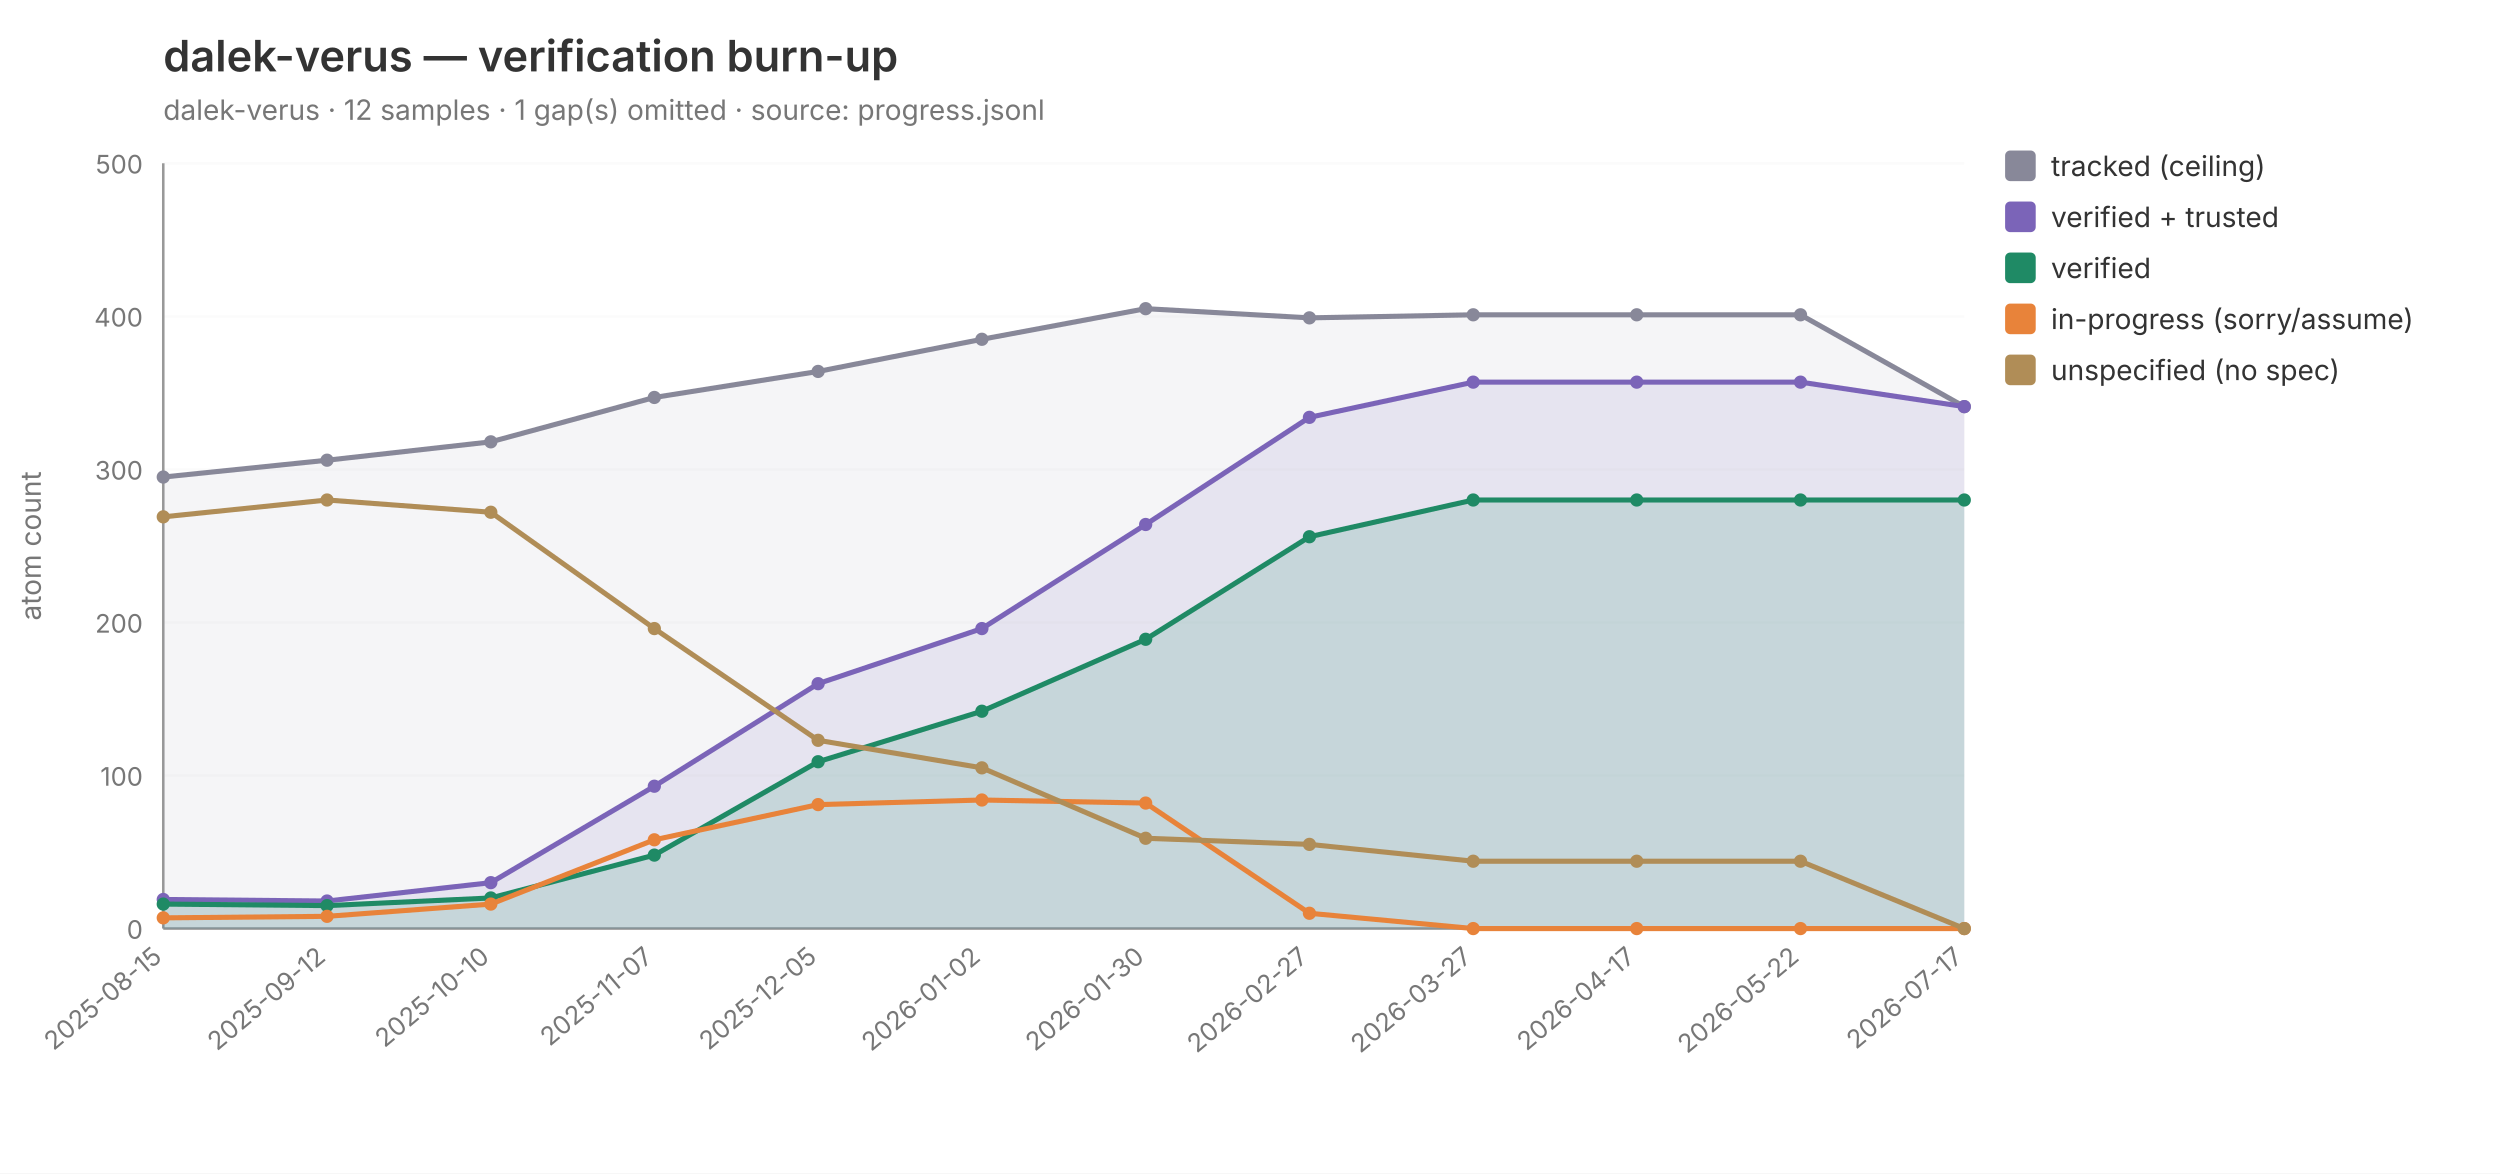
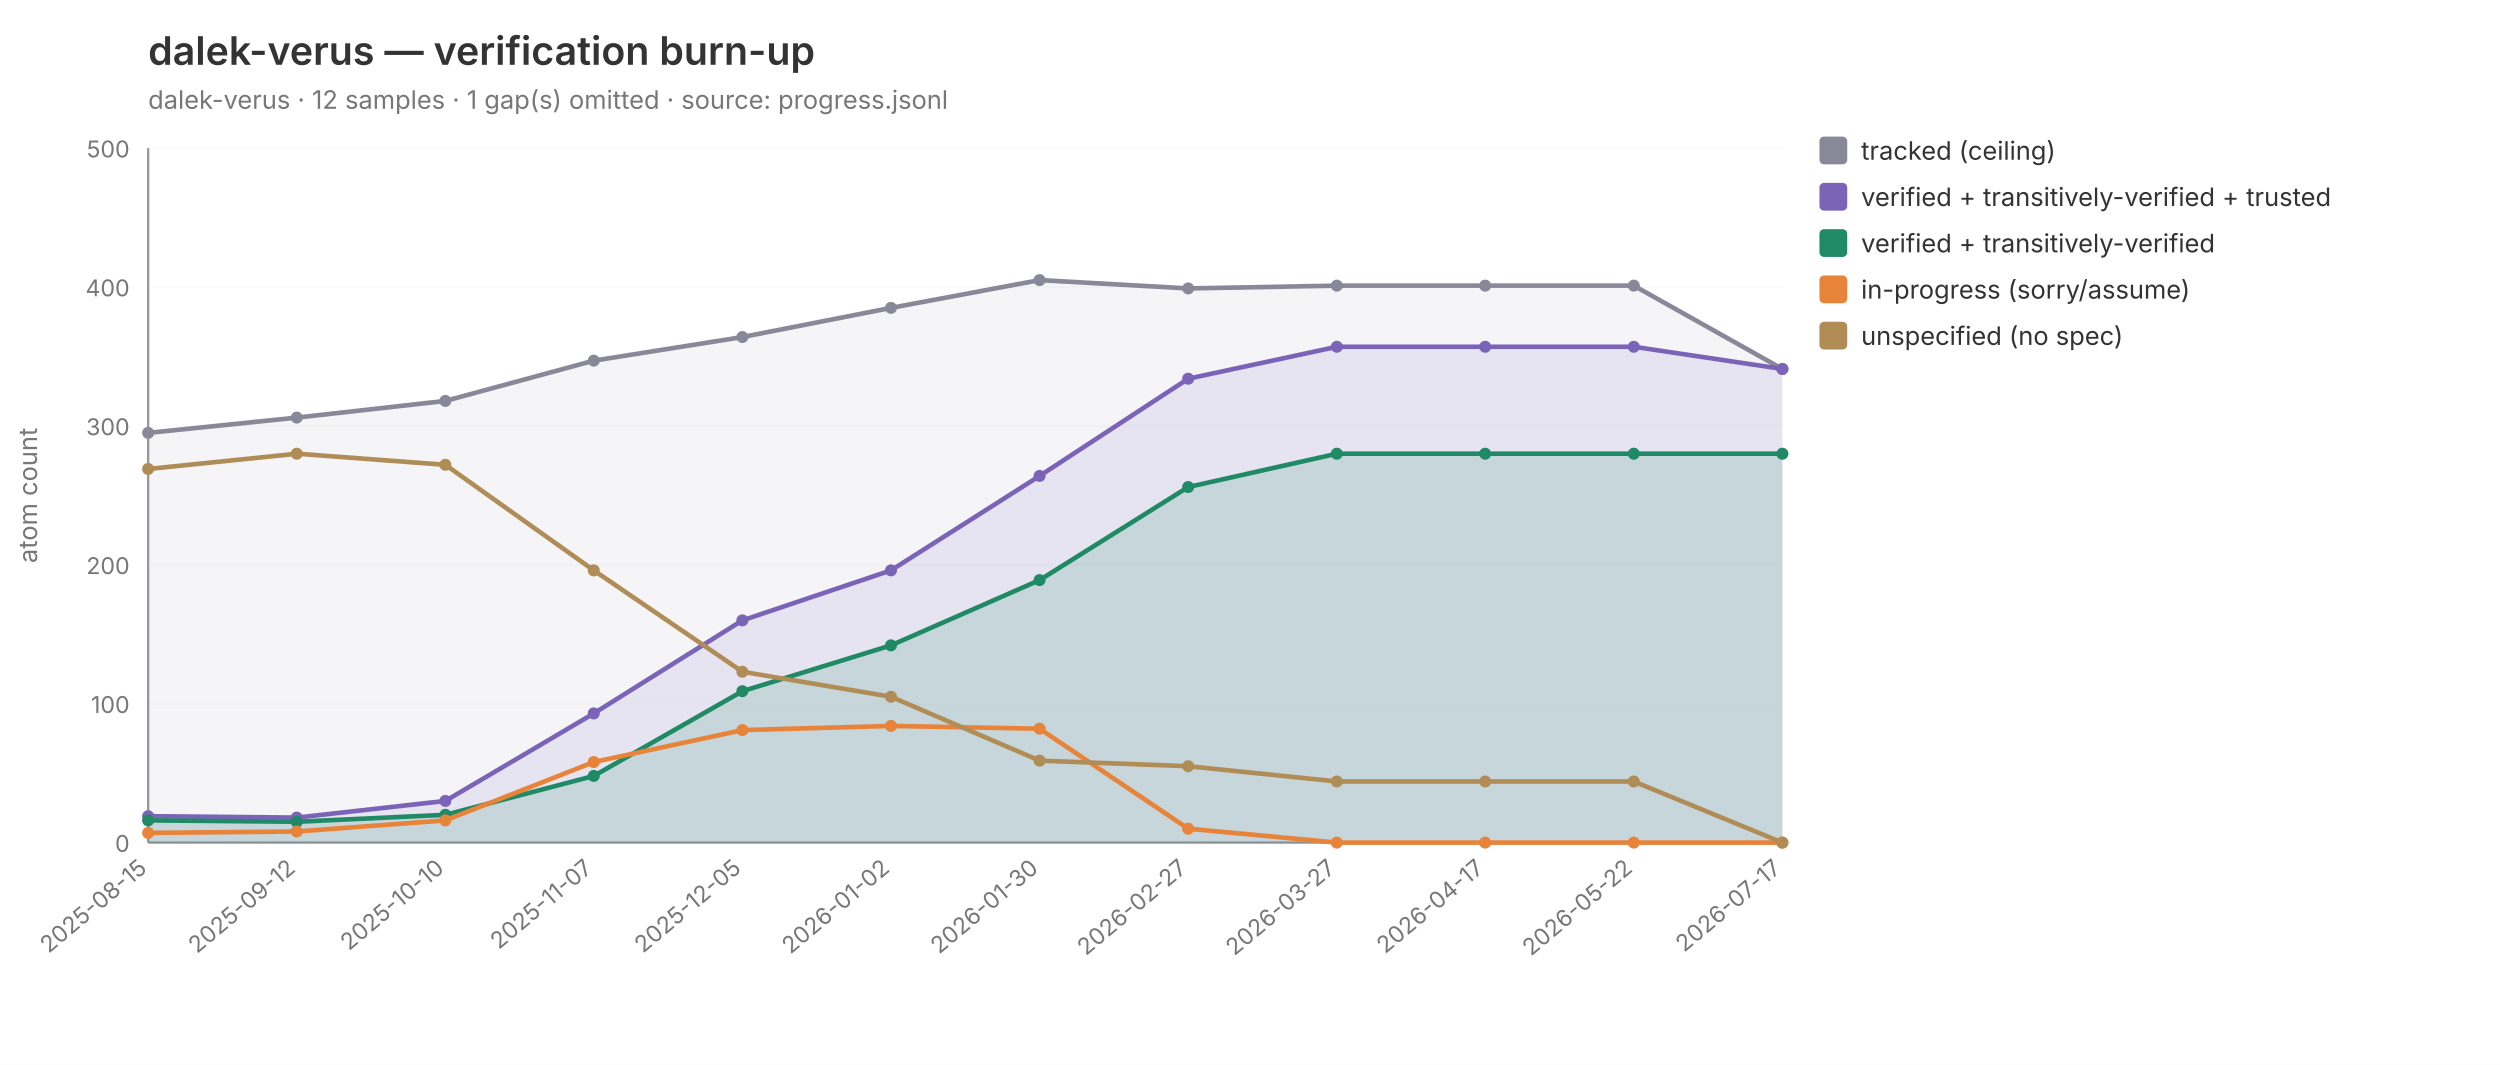
- <svg xmlns="http://www.w3.org/2000/svg" width="980" height="460" viewBox="0 0 980 460" font-family="system-ui, -apple-system, Segoe UI, sans-serif">
-   <rect width="980" height="460" fill="#FFFFFF" />
+ <svg xmlns="http://www.w3.org/2000/svg" width="1080" height="460" viewBox="0 0 1080 460" font-family="system-ui, -apple-system, Segoe UI, sans-serif">
+   <rect width="1080" height="460" fill="#FFFFFF" />
  <text x="64" y="28" font-size="17" font-weight="600" fill="#333333">dalek-verus — verification burn-up</text>
  <text x="64" y="47" font-size="11" fill="#777777">dalek-verus · 12 samples · 1 gap(s) omitted · source: progress.jsonl</text>
  <line x1="64" y1="364.0" x2="770" y2="364.0" stroke="#E4E4E422" />
  <text x="56" y="368.0" font-size="10" text-anchor="end" fill="#777777">0</text>
  <line x1="64" y1="304.0" x2="770" y2="304.0" stroke="#E4E4E422" />
  <text x="56" y="308.0" font-size="10" text-anchor="end" fill="#777777">100</text>
  <line x1="64" y1="244.0" x2="770" y2="244.0" stroke="#E4E4E422" />
  <text x="56" y="248.0" font-size="10" text-anchor="end" fill="#777777">200</text>
  <line x1="64" y1="184.0" x2="770" y2="184.0" stroke="#E4E4E422" />
  <text x="56" y="188.0" font-size="10" text-anchor="end" fill="#777777">300</text>
  <line x1="64" y1="124.0" x2="770" y2="124.0" stroke="#E4E4E422" />
  <text x="56" y="128.0" font-size="10" text-anchor="end" fill="#777777">400</text>
  <line x1="64" y1="64.0" x2="770" y2="64.0" stroke="#E4E4E422" />
  <text x="56" y="68.0" font-size="10" text-anchor="end" fill="#777777">500</text>
  <line x1="64" y1="64" x2="64" y2="364" stroke="#999999" />
  <line x1="64" y1="364" x2="770" y2="364" stroke="#999999" />
  <text x="16" y="214.0" font-size="11" fill="#777777" text-anchor="middle" transform="rotate(-90 16 214.0)">atom count</text>
  <text x="64.0" y="376.0" font-size="10" fill="#777777" text-anchor="end" transform="rotate(-40 64.0 376.0)">2025-08-15</text>
  <text x="128.2" y="376.0" font-size="10" fill="#777777" text-anchor="end" transform="rotate(-40 128.2 376.0)">2025-09-12</text>
  <text x="192.4" y="376.0" font-size="10" fill="#777777" text-anchor="end" transform="rotate(-40 192.4 376.0)">2025-10-10</text>
  <text x="256.5" y="376.0" font-size="10" fill="#777777" text-anchor="end" transform="rotate(-40 256.5 376.0)">2025-11-07</text>
  <text x="320.7" y="376.0" font-size="10" fill="#777777" text-anchor="end" transform="rotate(-40 320.7 376.0)">2025-12-05</text>
  <text x="384.9" y="376.0" font-size="10" fill="#777777" text-anchor="end" transform="rotate(-40 384.9 376.0)">2026-01-02</text>
  <text x="449.1" y="376.0" font-size="10" fill="#777777" text-anchor="end" transform="rotate(-40 449.1 376.0)">2026-01-30</text>
  <text x="513.3" y="376.0" font-size="10" fill="#777777" text-anchor="end" transform="rotate(-40 513.3 376.0)">2026-02-27</text>
  <text x="577.5" y="376.0" font-size="10" fill="#777777" text-anchor="end" transform="rotate(-40 577.5 376.0)">2026-03-27</text>
  <text x="641.6" y="376.0" font-size="10" fill="#777777" text-anchor="end" transform="rotate(-40 641.6 376.0)">2026-04-17</text>
  <text x="705.8" y="376.0" font-size="10" fill="#777777" text-anchor="end" transform="rotate(-40 705.8 376.0)">2026-05-22</text>
  <text x="770.0" y="376.0" font-size="10" fill="#777777" text-anchor="end" transform="rotate(-40 770.0 376.0)">2026-07-17</text>
  <polygon points="64.0,187.0 128.2,180.4 192.4,173.2 256.5,155.8 320.7,145.6 384.9,133.0 449.1,121.0 513.3,124.6 577.5,123.4 641.6,123.4 705.8,123.4 770.0,159.4 770.0,364.0 64.0,364.0" fill="#888899" fill-opacity="0.08" stroke="none" />
  <polygon points="64.0,352.6 128.2,353.2 192.4,346.0 256.5,308.2 320.7,268.0 384.9,246.4 449.1,205.6 513.3,163.6 577.5,149.8 641.6,149.8 705.8,149.8 770.0,159.4 770.0,364.0 64.0,364.0" fill="#7B64B8" fill-opacity="0.12" stroke="none" />
  <polygon points="64.0,354.4 128.2,355.0 192.4,352.0 256.5,335.2 320.7,298.6 384.9,278.8 449.1,250.6 513.3,210.4 577.5,196.0 641.6,196.0 705.8,196.0 770.0,196.0 770.0,364.0 64.0,364.0" fill="#1F8A65" fill-opacity="0.16" stroke="none" />
  <polyline points="64.0,187.0 128.2,180.4 192.4,173.2 256.5,155.8 320.7,145.6 384.9,133.0 449.1,121.0 513.3,124.6 577.5,123.4 641.6,123.4 705.8,123.4 770.0,159.4" fill="none" stroke="#888899" stroke-width="2.0" stroke-linejoin="round" />
  <circle cx="64.0" cy="187.0" r="2.6" fill="#888899" />
  <circle cx="128.2" cy="180.4" r="2.6" fill="#888899" />
  <circle cx="192.4" cy="173.2" r="2.6" fill="#888899" />
  <circle cx="256.5" cy="155.8" r="2.6" fill="#888899" />
  <circle cx="320.7" cy="145.6" r="2.6" fill="#888899" />
  <circle cx="384.9" cy="133.0" r="2.6" fill="#888899" />
  <circle cx="449.1" cy="121.0" r="2.6" fill="#888899" />
  <circle cx="513.3" cy="124.6" r="2.6" fill="#888899" />
  <circle cx="577.5" cy="123.4" r="2.6" fill="#888899" />
  <circle cx="641.6" cy="123.4" r="2.6" fill="#888899" />
  <circle cx="705.8" cy="123.4" r="2.6" fill="#888899" />
  <circle cx="770.0" cy="159.4" r="2.6" fill="#888899" />
  <polyline points="64.0,352.6 128.2,353.2 192.4,346.0 256.5,308.2 320.7,268.0 384.9,246.4 449.1,205.6 513.3,163.6 577.5,149.8 641.6,149.8 705.8,149.8 770.0,159.4" fill="none" stroke="#7B64B8" stroke-width="2.0" stroke-linejoin="round" />
  <circle cx="64.0" cy="352.6" r="2.6" fill="#7B64B8" />
  <circle cx="128.2" cy="353.2" r="2.6" fill="#7B64B8" />
  <circle cx="192.4" cy="346.0" r="2.6" fill="#7B64B8" />
  <circle cx="256.5" cy="308.2" r="2.6" fill="#7B64B8" />
  <circle cx="320.7" cy="268.0" r="2.6" fill="#7B64B8" />
  <circle cx="384.9" cy="246.4" r="2.6" fill="#7B64B8" />
  <circle cx="449.1" cy="205.6" r="2.6" fill="#7B64B8" />
  <circle cx="513.3" cy="163.6" r="2.6" fill="#7B64B8" />
  <circle cx="577.5" cy="149.8" r="2.6" fill="#7B64B8" />
  <circle cx="641.6" cy="149.8" r="2.6" fill="#7B64B8" />
  <circle cx="705.8" cy="149.8" r="2.6" fill="#7B64B8" />
  <circle cx="770.0" cy="159.4" r="2.6" fill="#7B64B8" />
  <polyline points="64.0,354.4 128.2,355.0 192.4,352.0 256.5,335.2 320.7,298.6 384.9,278.8 449.1,250.6 513.3,210.4 577.5,196.0 641.6,196.0 705.8,196.0 770.0,196.0" fill="none" stroke="#1F8A65" stroke-width="2.0" stroke-linejoin="round" />
  <circle cx="64.0" cy="354.4" r="2.6" fill="#1F8A65" />
  <circle cx="128.2" cy="355.0" r="2.6" fill="#1F8A65" />
  <circle cx="192.4" cy="352.0" r="2.6" fill="#1F8A65" />
  <circle cx="256.5" cy="335.2" r="2.6" fill="#1F8A65" />
  <circle cx="320.7" cy="298.6" r="2.6" fill="#1F8A65" />
  <circle cx="384.9" cy="278.8" r="2.6" fill="#1F8A65" />
  <circle cx="449.1" cy="250.6" r="2.6" fill="#1F8A65" />
  <circle cx="513.3" cy="210.4" r="2.6" fill="#1F8A65" />
  <circle cx="577.5" cy="196.0" r="2.6" fill="#1F8A65" />
  <circle cx="641.6" cy="196.0" r="2.6" fill="#1F8A65" />
  <circle cx="705.8" cy="196.0" r="2.6" fill="#1F8A65" />
  <circle cx="770.0" cy="196.0" r="2.6" fill="#1F8A65" />
  <polyline points="64.0,359.8 128.2,359.2 192.4,354.4 256.5,329.2 320.7,315.4 384.9,313.6 449.1,314.8 513.3,358.0 577.5,364.0 641.6,364.0 705.8,364.0 770.0,364.0" fill="none" stroke="#E8833A" stroke-width="2.0" stroke-linejoin="round" />
  <circle cx="64.0" cy="359.8" r="2.6" fill="#E8833A" />
  <circle cx="128.2" cy="359.2" r="2.6" fill="#E8833A" />
  <circle cx="192.4" cy="354.4" r="2.6" fill="#E8833A" />
  <circle cx="256.5" cy="329.2" r="2.6" fill="#E8833A" />
  <circle cx="320.7" cy="315.4" r="2.6" fill="#E8833A" />
  <circle cx="384.9" cy="313.6" r="2.6" fill="#E8833A" />
  <circle cx="449.1" cy="314.8" r="2.6" fill="#E8833A" />
  <circle cx="513.3" cy="358.0" r="2.6" fill="#E8833A" />
  <circle cx="577.5" cy="364.0" r="2.6" fill="#E8833A" />
  <circle cx="641.6" cy="364.0" r="2.6" fill="#E8833A" />
  <circle cx="705.8" cy="364.0" r="2.6" fill="#E8833A" />
  <circle cx="770.0" cy="364.0" r="2.6" fill="#E8833A" />
  <polyline points="64.0,202.6 128.2,196.0 192.4,200.8 256.5,246.4 320.7,290.2 384.9,301.0 449.1,328.6 513.3,331.0 577.5,337.6 641.6,337.6 705.8,337.6 770.0,364.0" fill="none" stroke="#B08D57" stroke-width="2.0" stroke-linejoin="round" />
  <circle cx="64.0" cy="202.6" r="2.6" fill="#B08D57" />
  <circle cx="128.2" cy="196.0" r="2.6" fill="#B08D57" />
  <circle cx="192.4" cy="200.8" r="2.6" fill="#B08D57" />
  <circle cx="256.5" cy="246.4" r="2.6" fill="#B08D57" />
  <circle cx="320.7" cy="290.2" r="2.6" fill="#B08D57" />
  <circle cx="384.9" cy="301.0" r="2.6" fill="#B08D57" />
  <circle cx="449.1" cy="328.6" r="2.6" fill="#B08D57" />
  <circle cx="513.3" cy="331.0" r="2.6" fill="#B08D57" />
  <circle cx="577.5" cy="337.6" r="2.6" fill="#B08D57" />
  <circle cx="641.6" cy="337.6" r="2.6" fill="#B08D57" />
  <circle cx="705.8" cy="337.6" r="2.6" fill="#B08D57" />
  <circle cx="770.0" cy="364.0" r="2.6" fill="#B08D57" />
  <rect x="786" y="59" width="12" height="12" rx="2" fill="#888899" />
  <text x="804" y="69" font-size="11" fill="#333333">tracked (ceiling)</text>
  <rect x="786" y="79" width="12" height="12" rx="2" fill="#7B64B8" />
-   <text x="804" y="89" font-size="11" fill="#333333">verified + trusted</text>
+   <text x="804" y="89" font-size="11" fill="#333333">verified + transitively-verified + trusted</text>
  <rect x="786" y="99" width="12" height="12" rx="2" fill="#1F8A65" />
-   <text x="804" y="109" font-size="11" fill="#333333">verified</text>
+   <text x="804" y="109" font-size="11" fill="#333333">verified + transitively-verified</text>
  <rect x="786" y="119" width="12" height="12" rx="2" fill="#E8833A" />
  <text x="804" y="129" font-size="11" fill="#333333">in-progress (sorry/assume)</text>
  <rect x="786" y="139" width="12" height="12" rx="2" fill="#B08D57" />
  <text x="804" y="149" font-size="11" fill="#333333">unspecified (no spec)</text>
</svg>
